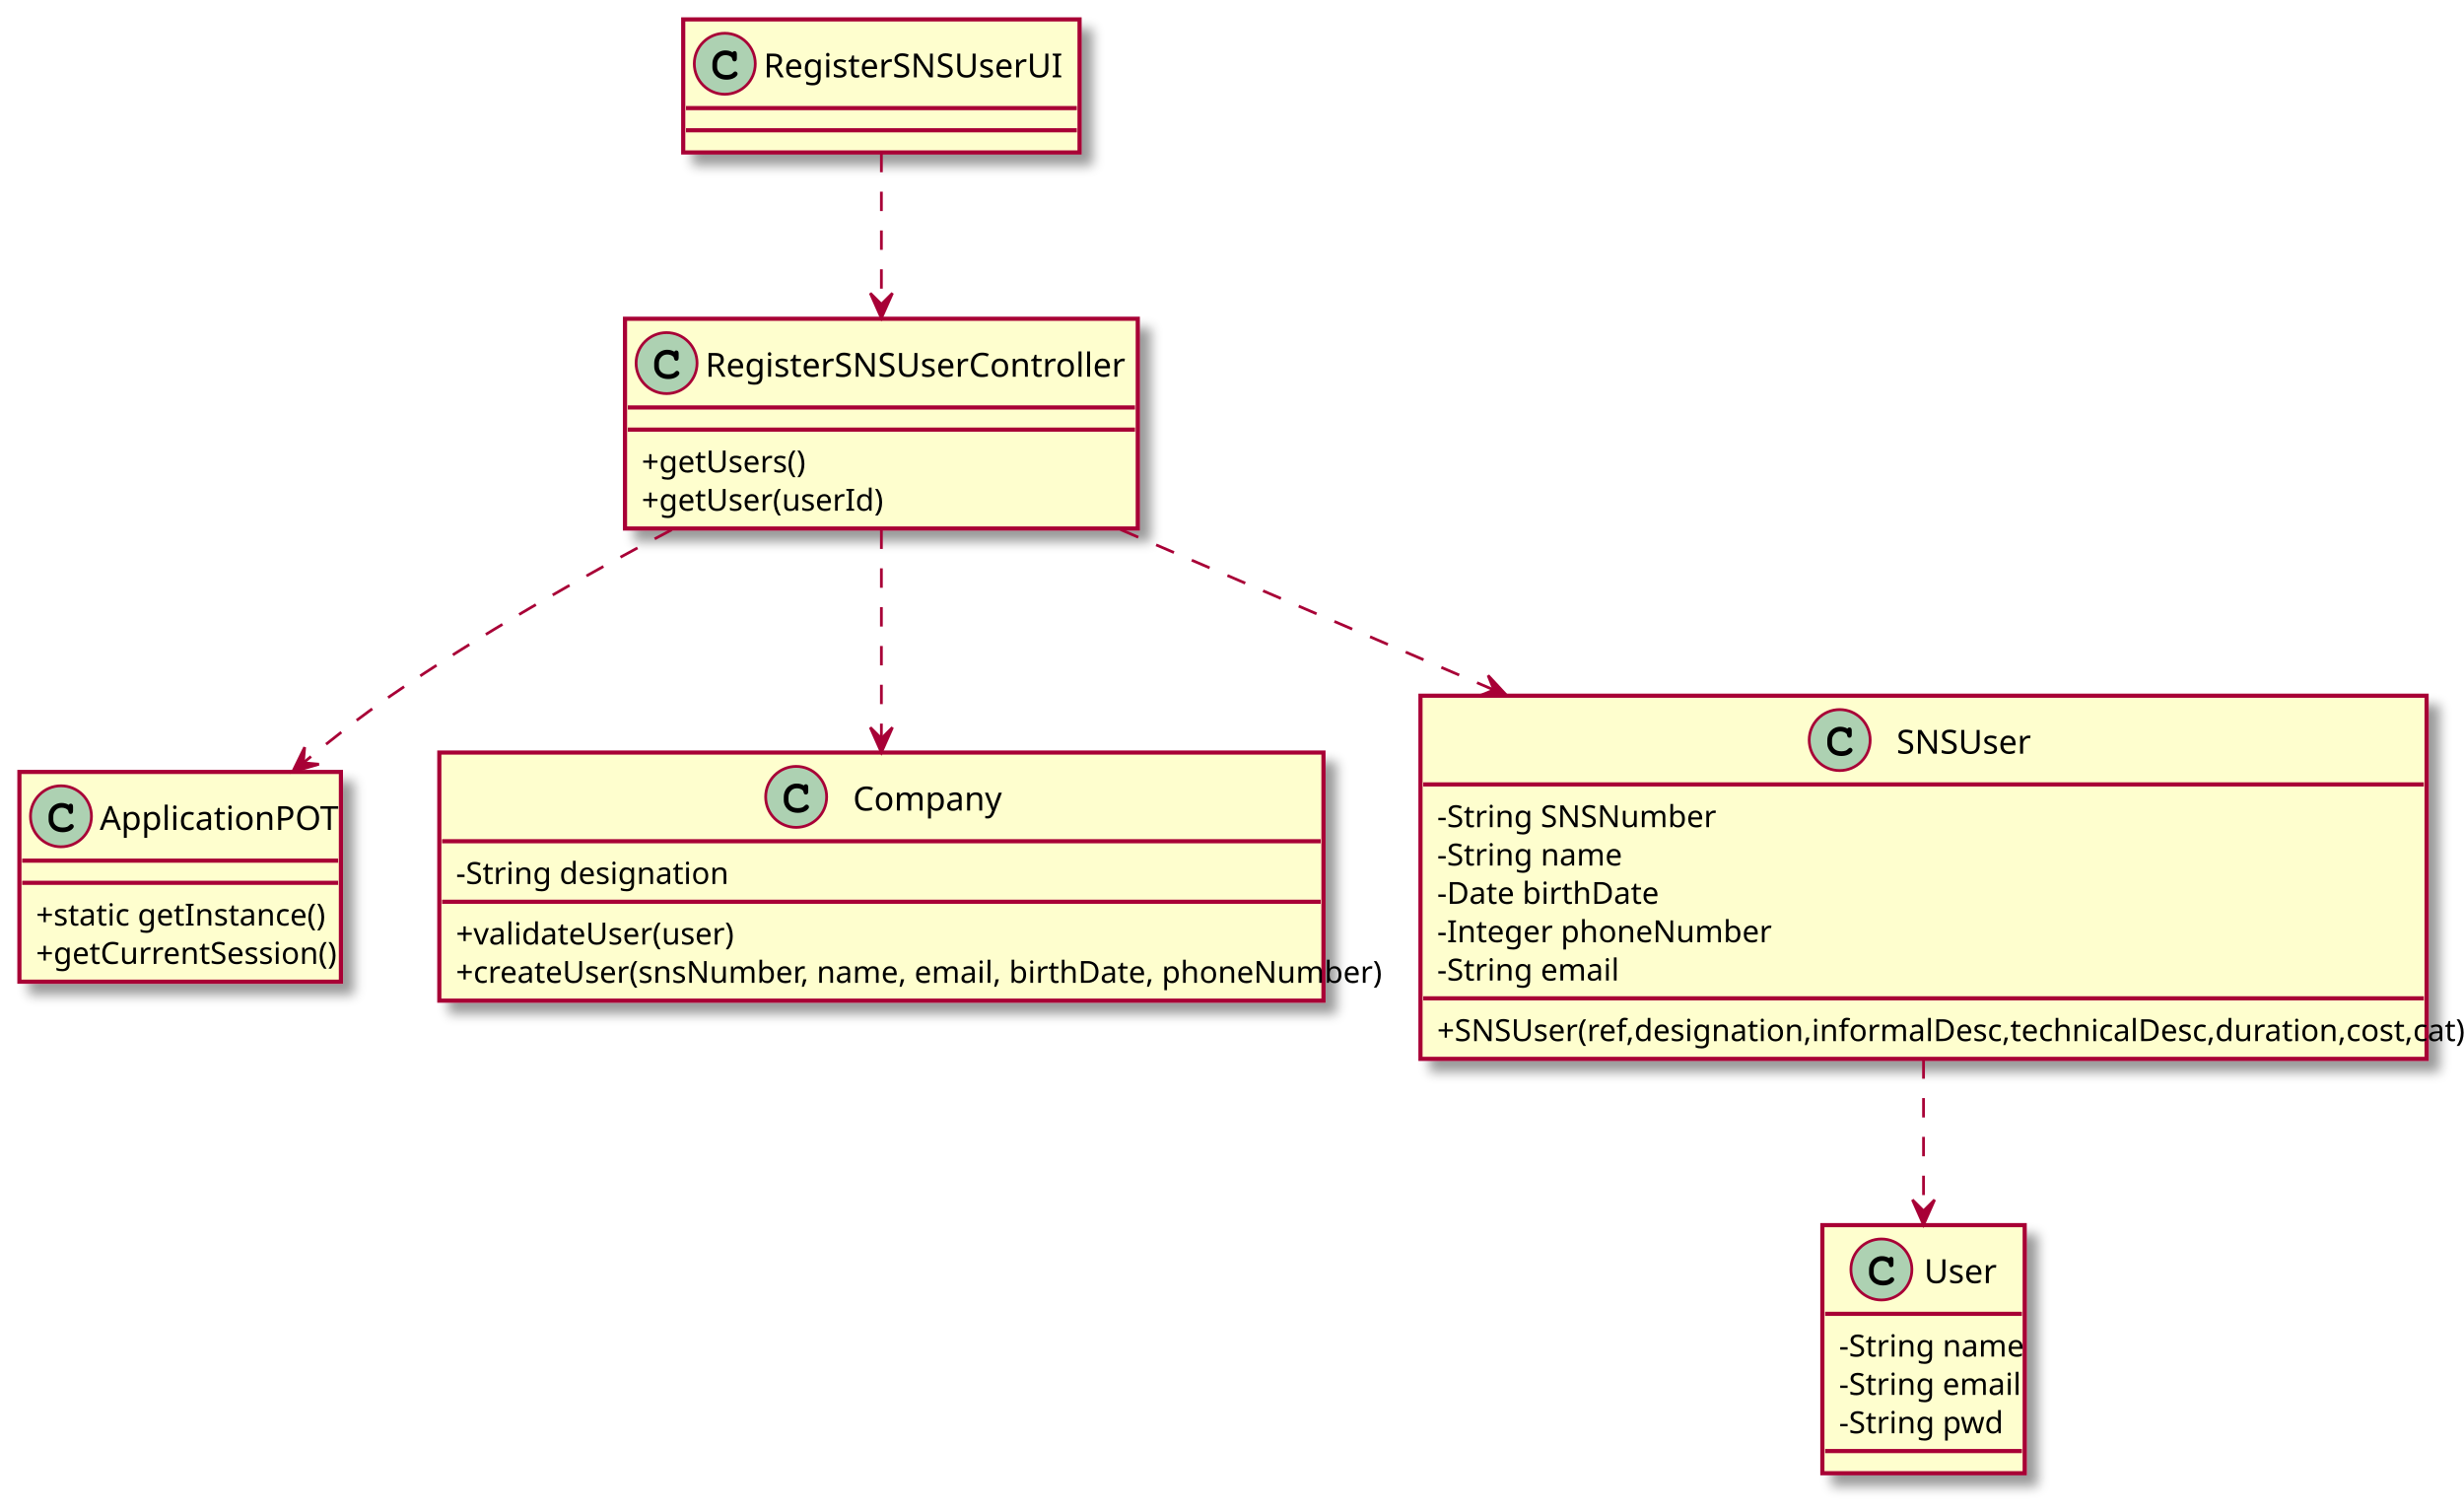
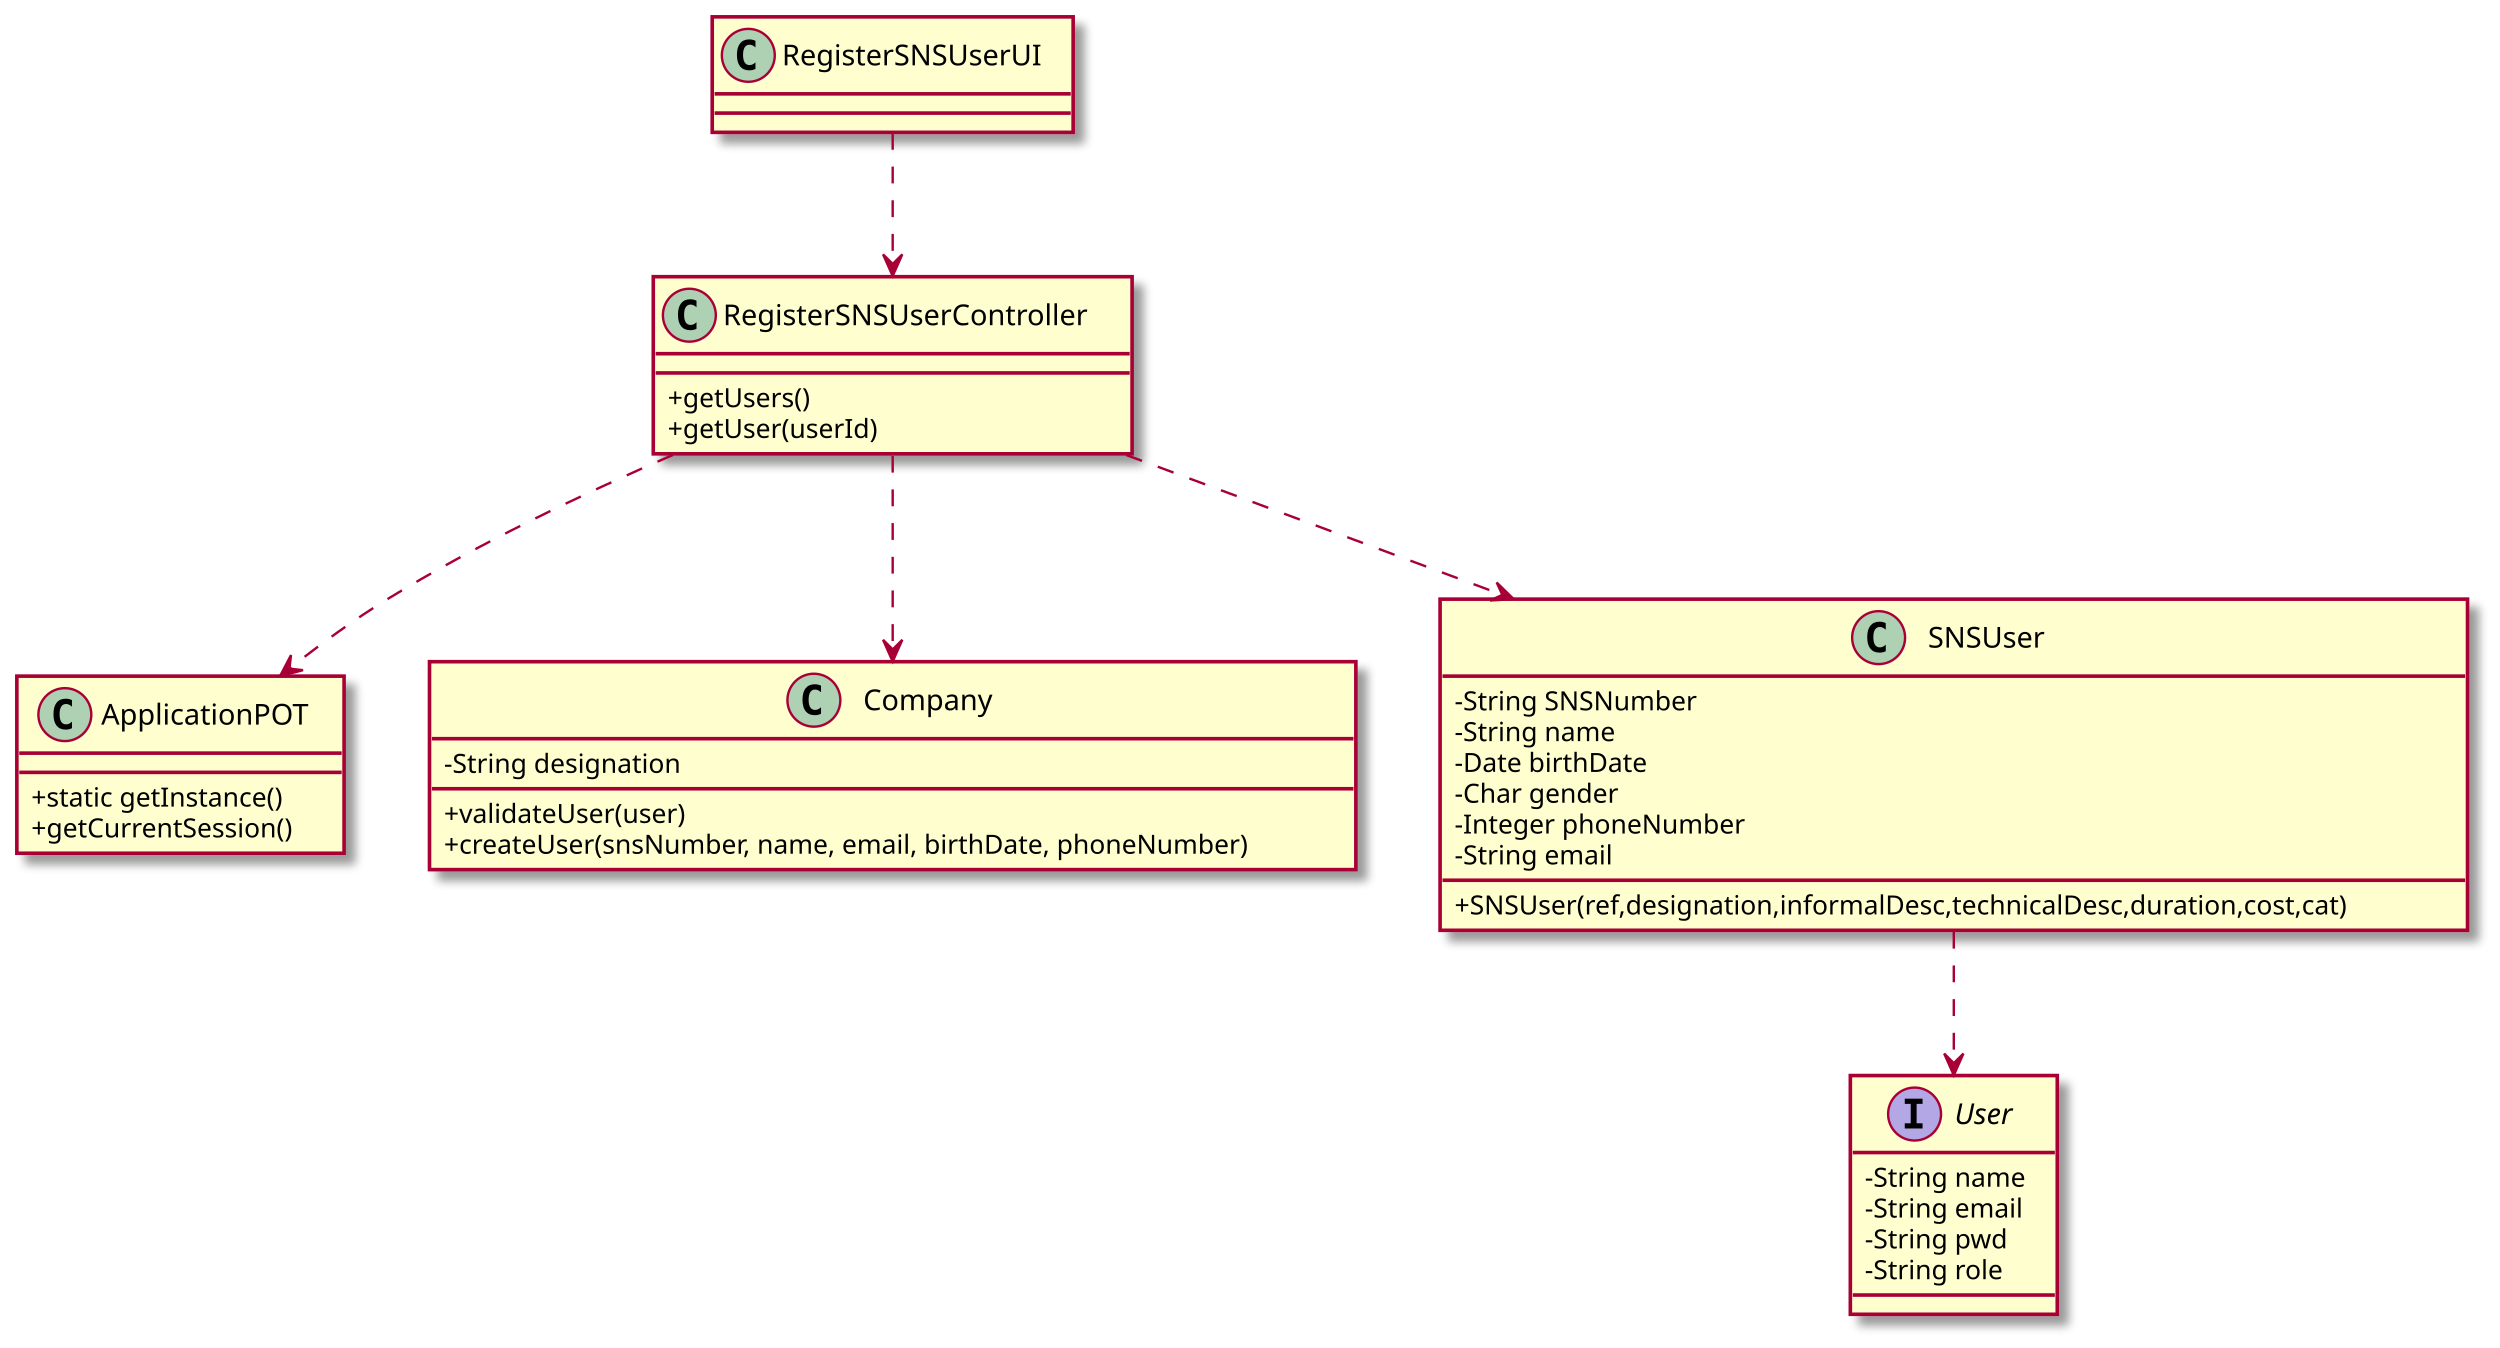
- <svg xmlns="http://www.w3.org/2000/svg" contentScriptType="application/ecmascript" contentStyleType="text/css" height="545px" preserveAspectRatio="none" style="width:889px;height:545px;background:#FFFFFF;" version="1.1" viewBox="0 0 889 545" width="889px" zoomAndPan="magnify">
+ <svg xmlns="http://www.w3.org/2000/svg" contentScriptType="application/ecmascript" contentStyleType="text/css" height="560px" preserveAspectRatio="none" style="width:1039px;height:560px;background:#FFFFFF;" version="1.1" viewBox="0 0 1039 560" width="1039px" zoomAndPan="magnify">
  <defs>
-     <filter height="300%" id="f1oq8ujahjlmd6" width="300%" x="-1" y="-1">
+     <filter height="300%" id="fojzje9hu4wwn" width="300%" x="-1" y="-1">
      <feGaussianBlur result="blurOut" stdDeviation="2.0" />
      <feColorMatrix in="blurOut" result="blurOut2" type="matrix" values="0 0 0 0 0 0 0 0 0 0 0 0 0 0 0 0 0 0 .4 0" />
      <feOffset dx="4.0" dy="4.0" in="blurOut2" result="blurOut3" />
      <feBlend in="SourceGraphic" in2="blurOut3" mode="normal" />
    </filter>
  </defs>
  <g>
-     <rect codeLine="3" fill="#FEFECE" filter="url(#f1oq8ujahjlmd6)" height="75.672" id="ApplicationPOT" style="stroke:#A80036;stroke-width:1.5;" width="116" x="7" y="278.5" />
-     <ellipse cx="22" cy="294.5" fill="#ADD1B2" rx="11" ry="11" style="stroke:#A80036;stroke-width:1.0;" />
-     <path d="M24.766,290.375 Q24.922,290.156 25.109,290.047 Q25.297,289.938 25.516,289.938 Q25.891,289.938 26.125,290.203 Q26.359,290.453 26.359,291.062 L26.359,292.516 Q26.359,293.125 26.125,293.391 Q25.891,293.656 25.516,293.656 Q25.172,293.656 24.969,293.453 Q24.766,293.266 24.656,292.75 Q24.609,292.391 24.422,292.203 Q24.094,291.828 23.484,291.609 Q22.875,291.391 22.25,291.391 Q21.484,291.391 20.844,291.719 Q20.219,292.047 19.719,292.797 Q19.234,293.547 19.234,294.578 L19.234,295.672 Q19.234,296.906 20.125,297.734 Q21.016,298.547 22.609,298.547 Q23.547,298.547 24.203,298.297 Q24.594,298.141 25.016,297.703 Q25.281,297.438 25.422,297.359 Q25.578,297.281 25.781,297.281 Q26.109,297.281 26.359,297.547 Q26.625,297.797 26.625,298.141 Q26.625,298.484 26.281,298.891 Q25.781,299.469 24.984,299.797 Q23.906,300.25 22.609,300.25 Q21.094,300.25 19.891,299.625 Q18.906,299.125 18.219,298.062 Q17.531,296.984 17.531,295.703 L17.531,294.547 Q17.531,293.219 18.141,292.078 Q18.766,290.922 19.859,290.312 Q20.953,289.688 22.188,289.688 Q22.922,289.688 23.562,289.859 Q24.219,290.016 24.766,290.375 Z " fill="#000000" />
-     <text fill="#000000" font-family="sans-serif" font-size="12" lengthAdjust="spacing" textLength="84" x="36" y="299.41">ApplicationPOT</text>
-     <line style="stroke:#A80036;stroke-width:1.5;" x1="8" x2="122" y1="310.5" y2="310.5" />
-     <line style="stroke:#A80036;stroke-width:1.5;" x1="8" x2="122" y1="318.5" y2="318.5" />
-     <text fill="#000000" font-family="sans-serif" font-size="11" lengthAdjust="spacing" textLength="99" x="13" y="333.919">+static getInstance()</text>
-     <text fill="#000000" font-family="sans-serif" font-size="11" lengthAdjust="spacing" textLength="104" x="13" y="347.755">+getCurrentSession()</text>
-     <rect codeLine="8" fill="#FEFECE" filter="url(#f1oq8ujahjlmd6)" height="89.508" id="Company" style="stroke:#A80036;stroke-width:1.5;" width="319" x="158.5" y="271.5" />
-     <ellipse cx="287.25" cy="287.5" fill="#ADD1B2" rx="11" ry="11" style="stroke:#A80036;stroke-width:1.0;" />
-     <path d="M290.016,283.375 Q290.172,283.156 290.359,283.047 Q290.547,282.938 290.766,282.938 Q291.141,282.938 291.375,283.203 Q291.609,283.453 291.609,284.062 L291.609,285.516 Q291.609,286.125 291.375,286.391 Q291.141,286.656 290.766,286.656 Q290.422,286.656 290.219,286.453 Q290.016,286.266 289.906,285.75 Q289.859,285.391 289.672,285.203 Q289.344,284.828 288.734,284.609 Q288.125,284.391 287.5,284.391 Q286.734,284.391 286.094,284.719 Q285.469,285.047 284.969,285.797 Q284.484,286.547 284.484,287.578 L284.484,288.672 Q284.484,289.906 285.375,290.734 Q286.266,291.547 287.859,291.547 Q288.797,291.547 289.453,291.297 Q289.844,291.141 290.266,290.703 Q290.531,290.438 290.672,290.359 Q290.828,290.281 291.031,290.281 Q291.359,290.281 291.609,290.547 Q291.875,290.797 291.875,291.141 Q291.875,291.484 291.531,291.891 Q291.031,292.469 290.234,292.797 Q289.156,293.25 287.859,293.25 Q286.344,293.25 285.141,292.625 Q284.156,292.125 283.469,291.062 Q282.781,289.984 282.781,288.703 L282.781,287.547 Q282.781,286.219 283.391,285.078 Q284.016,283.922 285.109,283.312 Q286.203,282.688 287.438,282.688 Q288.172,282.688 288.812,282.859 Q289.469,283.016 290.016,283.375 Z " fill="#000000" />
-     <text fill="#000000" font-family="sans-serif" font-size="12" lengthAdjust="spacing" textLength="53" x="307.75" y="292.41">Company</text>
-     <line style="stroke:#A80036;stroke-width:1.5;" x1="159.5" x2="476.5" y1="303.5" y2="303.5" />
-     <text fill="#000000" font-family="sans-serif" font-size="11" lengthAdjust="spacing" textLength="90" x="164.5" y="318.919">-String designation</text>
-     <line style="stroke:#A80036;stroke-width:1.5;" x1="159.5" x2="476.5" y1="325.336" y2="325.336" />
-     <text fill="#000000" font-family="sans-serif" font-size="11" lengthAdjust="spacing" textLength="96" x="164.5" y="340.755">+validateUser(user)</text>
-     <text fill="#000000" font-family="sans-serif" font-size="11" lengthAdjust="spacing" textLength="307" x="164.5" y="354.591">+createUser(snsNumber, name, email, birthDate, phoneNumber)</text>
-     <rect codeLine="14" fill="#FEFECE" filter="url(#f1oq8ujahjlmd6)" height="75.672" id="RegisterSNSUserController" style="stroke:#A80036;stroke-width:1.5;" width="185" x="225.5" y="115" />
-     <ellipse cx="240.5" cy="131" fill="#ADD1B2" rx="11" ry="11" style="stroke:#A80036;stroke-width:1.0;" />
-     <path d="M243.266,126.875 Q243.422,126.656 243.609,126.547 Q243.797,126.438 244.016,126.438 Q244.391,126.438 244.625,126.703 Q244.859,126.953 244.859,127.562 L244.859,129.016 Q244.859,129.625 244.625,129.891 Q244.391,130.156 244.016,130.156 Q243.672,130.156 243.469,129.953 Q243.266,129.766 243.156,129.25 Q243.109,128.891 242.922,128.703 Q242.594,128.328 241.984,128.109 Q241.375,127.891 240.75,127.891 Q239.984,127.891 239.344,128.219 Q238.719,128.547 238.219,129.297 Q237.734,130.047 237.734,131.078 L237.734,132.172 Q237.734,133.406 238.625,134.234 Q239.516,135.047 241.109,135.047 Q242.047,135.047 242.703,134.797 Q243.094,134.641 243.516,134.203 Q243.781,133.938 243.922,133.859 Q244.078,133.781 244.281,133.781 Q244.609,133.781 244.859,134.047 Q245.125,134.297 245.125,134.641 Q245.125,134.984 244.781,135.391 Q244.281,135.969 243.484,136.297 Q242.406,136.75 241.109,136.75 Q239.594,136.75 238.391,136.125 Q237.406,135.625 236.719,134.562 Q236.031,133.484 236.031,132.203 L236.031,131.047 Q236.031,129.719 236.641,128.578 Q237.266,127.422 238.359,126.812 Q239.453,126.188 240.688,126.188 Q241.422,126.188 242.062,126.359 Q242.719,126.516 243.266,126.875 Z " fill="#000000" />
-     <text fill="#000000" font-family="sans-serif" font-size="12" lengthAdjust="spacing" textLength="153" x="254.5" y="135.91">RegisterSNSUserController</text>
-     <line style="stroke:#A80036;stroke-width:1.5;" x1="226.5" x2="409.5" y1="147" y2="147" />
-     <line style="stroke:#A80036;stroke-width:1.5;" x1="226.5" x2="409.5" y1="155" y2="155" />
-     <text fill="#000000" font-family="sans-serif" font-size="11" lengthAdjust="spacing" textLength="58" x="231.5" y="170.419">+getUsers()</text>
-     <text fill="#000000" font-family="sans-serif" font-size="11" lengthAdjust="spacing" textLength="82" x="231.5" y="184.255">+getUser(userId)</text>
-     <rect codeLine="19" fill="#FEFECE" filter="url(#f1oq8ujahjlmd6)" height="48" id="RegisterSNSUserUI" style="stroke:#A80036;stroke-width:1.5;" width="143" x="246.5" y="7" />
-     <ellipse cx="261.5" cy="23" fill="#ADD1B2" rx="11" ry="11" style="stroke:#A80036;stroke-width:1.0;" />
-     <path d="M264.266,18.875 Q264.422,18.656 264.609,18.547 Q264.797,18.438 265.016,18.438 Q265.391,18.438 265.625,18.703 Q265.859,18.953 265.859,19.562 L265.859,21.016 Q265.859,21.625 265.625,21.891 Q265.391,22.156 265.016,22.156 Q264.672,22.156 264.469,21.953 Q264.266,21.766 264.156,21.25 Q264.109,20.891 263.922,20.703 Q263.594,20.328 262.984,20.109 Q262.375,19.891 261.75,19.891 Q260.984,19.891 260.344,20.219 Q259.719,20.547 259.219,21.297 Q258.734,22.047 258.734,23.078 L258.734,24.172 Q258.734,25.406 259.625,26.234 Q260.516,27.047 262.109,27.047 Q263.047,27.047 263.703,26.797 Q264.094,26.641 264.516,26.203 Q264.781,25.938 264.922,25.859 Q265.078,25.781 265.281,25.781 Q265.609,25.781 265.859,26.047 Q266.125,26.297 266.125,26.641 Q266.125,26.984 265.781,27.391 Q265.281,27.969 264.484,28.297 Q263.406,28.75 262.109,28.75 Q260.594,28.75 259.391,28.125 Q258.406,27.625 257.719,26.562 Q257.031,25.484 257.031,24.203 L257.031,23.047 Q257.031,21.719 257.641,20.578 Q258.266,19.422 259.359,18.812 Q260.453,18.188 261.688,18.188 Q262.422,18.188 263.062,18.359 Q263.719,18.516 264.266,18.875 Z " fill="#000000" />
-     <text fill="#000000" font-family="sans-serif" font-size="12" lengthAdjust="spacing" textLength="111" x="275.5" y="27.91">RegisterSNSUserUI</text>
-     <line style="stroke:#A80036;stroke-width:1.5;" x1="247.5" x2="388.5" y1="39" y2="39" />
-     <line style="stroke:#A80036;stroke-width:1.5;" x1="247.5" x2="388.5" y1="47" y2="47" />
-     <rect codeLine="21" fill="#FEFECE" filter="url(#f1oq8ujahjlmd6)" height="131.016" id="SNSUser" style="stroke:#A80036;stroke-width:1.5;" width="363" x="512.5" y="251" />
-     <ellipse cx="663.75" cy="267" fill="#ADD1B2" rx="11" ry="11" style="stroke:#A80036;stroke-width:1.0;" />
-     <path d="M666.516,262.875 Q666.672,262.656 666.859,262.547 Q667.047,262.438 667.266,262.438 Q667.641,262.438 667.875,262.703 Q668.109,262.953 668.109,263.562 L668.109,265.016 Q668.109,265.625 667.875,265.891 Q667.641,266.156 667.266,266.156 Q666.922,266.156 666.719,265.953 Q666.516,265.766 666.406,265.25 Q666.359,264.891 666.172,264.703 Q665.844,264.328 665.234,264.109 Q664.625,263.891 664,263.891 Q663.234,263.891 662.594,264.219 Q661.969,264.547 661.469,265.297 Q660.984,266.047 660.984,267.078 L660.984,268.172 Q660.984,269.406 661.875,270.234 Q662.766,271.047 664.359,271.047 Q665.297,271.047 665.953,270.797 Q666.344,270.641 666.766,270.203 Q667.031,269.938 667.172,269.859 Q667.328,269.781 667.531,269.781 Q667.859,269.781 668.109,270.047 Q668.375,270.297 668.375,270.641 Q668.375,270.984 668.031,271.391 Q667.531,271.969 666.734,272.297 Q665.656,272.75 664.359,272.75 Q662.844,272.75 661.641,272.125 Q660.656,271.625 659.969,270.562 Q659.281,269.484 659.281,268.203 L659.281,267.047 Q659.281,265.719 659.891,264.578 Q660.516,263.422 661.609,262.812 Q662.703,262.188 663.938,262.188 Q664.672,262.188 665.312,262.359 Q665.969,262.516 666.516,262.875 Z " fill="#000000" />
-     <text fill="#000000" font-family="sans-serif" font-size="12" lengthAdjust="spacing" textLength="52" x="684.25" y="271.91">SNSUser</text>
-     <line style="stroke:#A80036;stroke-width:1.5;" x1="513.5" x2="874.5" y1="283" y2="283" />
-     <text fill="#000000" font-family="sans-serif" font-size="11" lengthAdjust="spacing" textLength="93" x="518.5" y="298.419">-String SNSNumber</text>
-     <text fill="#000000" font-family="sans-serif" font-size="11" lengthAdjust="spacing" textLength="61" x="518.5" y="312.255">-String name</text>
-     <text fill="#000000" font-family="sans-serif" font-size="11" lengthAdjust="spacing" textLength="72" x="518.5" y="326.091">-Date birthDate</text>
-     <text fill="#000000" font-family="sans-serif" font-size="11" lengthAdjust="spacing" textLength="107" x="518.5" y="339.927">-Integer phoneNumber</text>
-     <text fill="#000000" font-family="sans-serif" font-size="11" lengthAdjust="spacing" textLength="59" x="518.5" y="353.763">-String email</text>
-     <line style="stroke:#A80036;stroke-width:1.5;" x1="513.5" x2="874.5" y1="360.18" y2="360.18" />
-     <text fill="#000000" font-family="sans-serif" font-size="11" lengthAdjust="spacing" textLength="351" x="518.5" y="375.599">+SNSUser(ref,designation,informalDesc,technicalDesc,duration,cost,cat)</text>
-     <rect codeLine="30" fill="#FEFECE" filter="url(#f1oq8ujahjlmd6)" height="89.508" id="User" style="stroke:#A80036;stroke-width:1.5;" width="73" x="657.5" y="442" />
-     <ellipse cx="678.8" cy="458" fill="#ADD1B2" rx="11" ry="11" style="stroke:#A80036;stroke-width:1.0;" />
-     <path d="M681.566,453.875 Q681.722,453.656 681.909,453.547 Q682.097,453.438 682.316,453.438 Q682.691,453.438 682.925,453.703 Q683.159,453.953 683.159,454.562 L683.159,456.016 Q683.159,456.625 682.925,456.891 Q682.691,457.156 682.316,457.156 Q681.972,457.156 681.769,456.953 Q681.566,456.766 681.456,456.25 Q681.409,455.891 681.222,455.703 Q680.894,455.328 680.284,455.109 Q679.675,454.891 679.05,454.891 Q678.284,454.891 677.644,455.219 Q677.019,455.547 676.519,456.297 Q676.034,457.047 676.034,458.078 L676.034,459.172 Q676.034,460.406 676.925,461.234 Q677.816,462.047 679.409,462.047 Q680.347,462.047 681.003,461.797 Q681.394,461.641 681.816,461.203 Q682.081,460.938 682.222,460.859 Q682.378,460.781 682.581,460.781 Q682.909,460.781 683.159,461.047 Q683.425,461.297 683.425,461.641 Q683.425,461.984 683.081,462.391 Q682.581,462.969 681.784,463.297 Q680.706,463.75 679.409,463.75 Q677.894,463.75 676.691,463.125 Q675.706,462.625 675.019,461.562 Q674.331,460.484 674.331,459.203 L674.331,458.047 Q674.331,456.719 674.941,455.578 Q675.566,454.422 676.659,453.812 Q677.753,453.188 678.987,453.188 Q679.722,453.188 680.362,453.359 Q681.019,453.516 681.566,453.875 Z " fill="#000000" />
-     <text fill="#000000" font-family="sans-serif" font-size="12" lengthAdjust="spacing" textLength="27" x="694.2" y="462.91">User</text>
-     <line style="stroke:#A80036;stroke-width:1.5;" x1="658.5" x2="729.5" y1="474" y2="474" />
-     <text fill="#000000" font-family="sans-serif" font-size="11" lengthAdjust="spacing" textLength="61" x="663.5" y="489.419">-String name</text>
-     <text fill="#000000" font-family="sans-serif" font-size="11" lengthAdjust="spacing" textLength="59" x="663.5" y="503.255">-String email</text>
-     <text fill="#000000" font-family="sans-serif" font-size="11" lengthAdjust="spacing" textLength="57" x="663.5" y="517.091">-String pwd</text>
-     <line style="stroke:#A80036;stroke-width:1.5;" x1="658.5" x2="729.5" y1="523.508" y2="523.508" />
-     <path codeLine="40" d="M242.38,191.12 C210.24,207.98 172.9,229.06 141,251 C130.43,258.27 119.6,266.74 109.56,275.11 " fill="none" id="RegisterSNSUserController-to-ApplicationPOT" style="stroke:#A80036;stroke-width:1.0;stroke-dasharray:7.0,7.0;" />
-     <polygon fill="#A80036" points="105.6,278.43,115.065,275.707,109.429,275.215,109.921,269.58,105.6,278.43" style="stroke:#A80036;stroke-width:1.0;" />
-     <path codeLine="41" d="M318,191.05 C318,213.4 318,242.13 318,266.35 " fill="none" id="RegisterSNSUserController-to-Company" style="stroke:#A80036;stroke-width:1.0;stroke-dasharray:7.0,7.0;" />
-     <polygon fill="#A80036" points="318,271.45,322,262.45,318,266.45,314,262.45,318,271.45" style="stroke:#A80036;stroke-width:1.0;" />
-     <path codeLine="42" d="M404.26,191.05 C444.19,208.2 492.89,229.12 538.87,248.87 " fill="none" id="RegisterSNSUserController-to-SNSUser" style="stroke:#A80036;stroke-width:1.0;stroke-dasharray:7.0,7.0;" />
-     <polygon fill="#A80036" points="543.6,250.9,536.903,243.678,539.004,248.93,533.752,251.031,543.6,250.9" style="stroke:#A80036;stroke-width:1.0;" />
-     <path codeLine="45" d="M318,55.14 C318,70.58 318,91.33 318,109.67 " fill="none" id="RegisterSNSUserUI-to-RegisterSNSUserController" style="stroke:#A80036;stroke-width:1.0;stroke-dasharray:7.0,7.0;" />
-     <polygon fill="#A80036" points="318,114.77,322,105.77,318,109.77,314,105.77,318,114.77" style="stroke:#A80036;stroke-width:1.0;" />
-     <path codeLine="47" d="M694,382.16 C694,400.25 694,419.61 694,436.65 " fill="none" id="SNSUser-to-User" style="stroke:#A80036;stroke-width:1.0;stroke-dasharray:7.0,7.0;" />
-     <polygon fill="#A80036" points="694,441.86,698,432.86,694,436.86,690,432.86,694,441.86" style="stroke:#A80036;stroke-width:1.0;" />
+     <rect codeLine="3" fill="#FEFECE" filter="url(#fojzje9hu4wwn)" height="73.609" id="ApplicationPOT" style="stroke:#A80036;stroke-width:1.5;" width="136" x="7" y="281" />
+     <ellipse cx="26.95" cy="297" fill="#ADD1B2" rx="11" ry="11" style="stroke:#A80036;stroke-width:1.0;" />
+     <path d="M29.919,302.641 Q29.341,302.938 28.7,303.078 Q28.059,303.234 27.356,303.234 Q24.856,303.234 23.528,301.594 Q22.216,299.938 22.216,296.812 Q22.216,293.688 23.528,292.031 Q24.856,290.375 27.356,290.375 Q28.059,290.375 28.7,290.531 Q29.356,290.688 29.919,290.984 L29.919,293.703 Q29.294,293.125 28.7,292.859 Q28.106,292.578 27.481,292.578 Q26.137,292.578 25.45,293.656 Q24.762,294.719 24.762,296.812 Q24.762,298.906 25.45,299.984 Q26.137,301.047 27.481,301.047 Q28.106,301.047 28.7,300.781 Q29.294,300.5 29.919,299.922 L29.919,302.641 Z " fill="#000000" />
+     <text fill="#000000" font-family="sans-serif" font-size="12" lengthAdjust="spacing" textLength="93" x="42.05" y="301.154">ApplicationPOT</text>
+     <line style="stroke:#A80036;stroke-width:1.5;" x1="8" x2="142" y1="313" y2="313" />
+     <line style="stroke:#A80036;stroke-width:1.5;" x1="8" x2="142" y1="321" y2="321" />
+     <text fill="#000000" font-family="sans-serif" font-size="11" lengthAdjust="spacing" textLength="118" x="13" y="335.21">+static getInstance()</text>
+     <text fill="#000000" font-family="sans-serif" font-size="11" lengthAdjust="spacing" textLength="124" x="13" y="348.015">+getCurrentSession()</text>
+     <rect codeLine="8" fill="#FEFECE" filter="url(#fojzje9hu4wwn)" height="86.414" id="Company" style="stroke:#A80036;stroke-width:1.5;" width="385" x="178.5" y="275" />
+     <ellipse cx="338.25" cy="291" fill="#ADD1B2" rx="11" ry="11" style="stroke:#A80036;stroke-width:1.0;" />
+     <path d="M341.219,296.641 Q340.641,296.938 340,297.078 Q339.359,297.234 338.656,297.234 Q336.156,297.234 334.828,295.594 Q333.516,293.938 333.516,290.812 Q333.516,287.688 334.828,286.031 Q336.156,284.375 338.656,284.375 Q339.359,284.375 340,284.531 Q340.656,284.688 341.219,284.984 L341.219,287.703 Q340.594,287.125 340,286.859 Q339.406,286.578 338.781,286.578 Q337.438,286.578 336.75,287.656 Q336.062,288.719 336.062,290.812 Q336.062,292.906 336.75,293.984 Q337.438,295.047 338.781,295.047 Q339.406,295.047 340,294.781 Q340.594,294.5 341.219,293.922 L341.219,296.641 Z " fill="#000000" />
+     <text fill="#000000" font-family="sans-serif" font-size="12" lengthAdjust="spacing" textLength="57" x="358.75" y="295.154">Company</text>
+     <line style="stroke:#A80036;stroke-width:1.5;" x1="179.5" x2="562.5" y1="307" y2="307" />
+     <text fill="#000000" font-family="sans-serif" font-size="11" lengthAdjust="spacing" textLength="108" x="184.5" y="321.21">-String designation</text>
+     <line style="stroke:#A80036;stroke-width:1.5;" x1="179.5" x2="562.5" y1="327.805" y2="327.805" />
+     <text fill="#000000" font-family="sans-serif" font-size="11" lengthAdjust="spacing" textLength="114" x="184.5" y="342.015">+validateUser(user)</text>
+     <text fill="#000000" font-family="sans-serif" font-size="11" lengthAdjust="spacing" textLength="373" x="184.5" y="354.82">+createUser(snsNumber, name, email, birthDate, phoneNumber)</text>
+     <rect codeLine="14" fill="#FEFECE" filter="url(#fojzje9hu4wwn)" height="73.609" id="RegisterSNSUserController" style="stroke:#A80036;stroke-width:1.5;" width="199" x="271.5" y="115" />
+     <ellipse cx="286.5" cy="131" fill="#ADD1B2" rx="11" ry="11" style="stroke:#A80036;stroke-width:1.0;" />
+     <path d="M289.469,136.641 Q288.891,136.938 288.25,137.078 Q287.609,137.234 286.906,137.234 Q284.406,137.234 283.078,135.594 Q281.766,133.938 281.766,130.812 Q281.766,127.688 283.078,126.031 Q284.406,124.375 286.906,124.375 Q287.609,124.375 288.25,124.531 Q288.906,124.688 289.469,124.984 L289.469,127.703 Q288.844,127.125 288.25,126.859 Q287.656,126.578 287.031,126.578 Q285.688,126.578 285,127.656 Q284.312,128.719 284.312,130.812 Q284.312,132.906 285,133.984 Q285.688,135.047 287.031,135.047 Q287.656,135.047 288.25,134.781 Q288.844,134.5 289.469,133.922 L289.469,136.641 Z " fill="#000000" />
+     <text fill="#000000" font-family="sans-serif" font-size="12" lengthAdjust="spacing" textLength="167" x="300.5" y="135.154">RegisterSNSUserController</text>
+     <line style="stroke:#A80036;stroke-width:1.5;" x1="272.5" x2="469.5" y1="147" y2="147" />
+     <line style="stroke:#A80036;stroke-width:1.5;" x1="272.5" x2="469.5" y1="155" y2="155" />
+     <text fill="#000000" font-family="sans-serif" font-size="11" lengthAdjust="spacing" textLength="69" x="277.5" y="169.21">+getUsers()</text>
+     <text fill="#000000" font-family="sans-serif" font-size="11" lengthAdjust="spacing" textLength="98" x="277.5" y="182.015">+getUser(userId)</text>
+     <rect codeLine="19" fill="#FEFECE" filter="url(#fojzje9hu4wwn)" height="48" id="RegisterSNSUserUI" style="stroke:#A80036;stroke-width:1.5;" width="150" x="296" y="7" />
+     <ellipse cx="311" cy="23" fill="#ADD1B2" rx="11" ry="11" style="stroke:#A80036;stroke-width:1.0;" />
+     <path d="M313.969,28.641 Q313.391,28.938 312.75,29.078 Q312.109,29.234 311.406,29.234 Q308.906,29.234 307.578,27.594 Q306.266,25.938 306.266,22.812 Q306.266,19.688 307.578,18.031 Q308.906,16.375 311.406,16.375 Q312.109,16.375 312.75,16.531 Q313.406,16.688 313.969,16.984 L313.969,19.703 Q313.344,19.125 312.75,18.859 Q312.156,18.578 311.531,18.578 Q310.188,18.578 309.5,19.656 Q308.812,20.719 308.812,22.812 Q308.812,24.906 309.5,25.984 Q310.188,27.047 311.531,27.047 Q312.156,27.047 312.75,26.781 Q313.344,26.5 313.969,25.922 L313.969,28.641 Z " fill="#000000" />
+     <text fill="#000000" font-family="sans-serif" font-size="12" lengthAdjust="spacing" textLength="118" x="325" y="27.154">RegisterSNSUserUI</text>
+     <line style="stroke:#A80036;stroke-width:1.5;" x1="297" x2="445" y1="39" y2="39" />
+     <line style="stroke:#A80036;stroke-width:1.5;" x1="297" x2="445" y1="47" y2="47" />
+     <rect codeLine="21" fill="#FEFECE" filter="url(#fojzje9hu4wwn)" height="137.633" id="SNSUser" style="stroke:#A80036;stroke-width:1.5;" width="427" x="598.5" y="249" />
+     <ellipse cx="780.75" cy="265" fill="#ADD1B2" rx="11" ry="11" style="stroke:#A80036;stroke-width:1.0;" />
+     <path d="M783.719,270.641 Q783.141,270.938 782.5,271.078 Q781.859,271.234 781.156,271.234 Q778.656,271.234 777.328,269.594 Q776.016,267.938 776.016,264.812 Q776.016,261.688 777.328,260.031 Q778.656,258.375 781.156,258.375 Q781.859,258.375 782.5,258.531 Q783.156,258.688 783.719,258.984 L783.719,261.703 Q783.094,261.125 782.5,260.859 Q781.906,260.578 781.281,260.578 Q779.938,260.578 779.25,261.656 Q778.562,262.719 778.562,264.812 Q778.562,266.906 779.25,267.984 Q779.938,269.047 781.281,269.047 Q781.906,269.047 782.5,268.781 Q783.094,268.5 783.719,267.922 L783.719,270.641 Z " fill="#000000" />
+     <text fill="#000000" font-family="sans-serif" font-size="12" lengthAdjust="spacing" textLength="54" x="801.25" y="269.154">SNSUser</text>
+     <line style="stroke:#A80036;stroke-width:1.5;" x1="599.5" x2="1024.5" y1="281" y2="281" />
+     <text fill="#000000" font-family="sans-serif" font-size="11" lengthAdjust="spacing" textLength="111" x="604.5" y="295.21">-String SNSNumber</text>
+     <text fill="#000000" font-family="sans-serif" font-size="11" lengthAdjust="spacing" textLength="74" x="604.5" y="308.015">-String name</text>
+     <text fill="#000000" font-family="sans-serif" font-size="11" lengthAdjust="spacing" textLength="86" x="604.5" y="320.82">-Date birthDate</text>
+     <text fill="#000000" font-family="sans-serif" font-size="11" lengthAdjust="spacing" textLength="75" x="604.5" y="333.625">-Char gender</text>
+     <text fill="#000000" font-family="sans-serif" font-size="11" lengthAdjust="spacing" textLength="128" x="604.5" y="346.429">-Integer phoneNumber</text>
+     <text fill="#000000" font-family="sans-serif" font-size="11" lengthAdjust="spacing" textLength="73" x="604.5" y="359.234">-String email</text>
+     <line style="stroke:#A80036;stroke-width:1.5;" x1="599.5" x2="1024.5" y1="365.828" y2="365.828" />
+     <text fill="#000000" font-family="sans-serif" font-size="11" lengthAdjust="spacing" textLength="415" x="604.5" y="380.039">+SNSUser(ref,designation,informalDesc,technicalDesc,duration,cost,cat)</text>
+     <rect codeLine="31" fill="#FEFECE" filter="url(#fojzje9hu4wwn)" height="99.219" id="User" style="stroke:#A80036;stroke-width:1.5;" width="86" x="769" y="447" />
+     <ellipse cx="795.7" cy="463" fill="#B4A7E5" rx="11" ry="11" style="stroke:#A80036;stroke-width:1.0;" />
+     <path d="M791.622,458.766 L791.622,456.609 L799.013,456.609 L799.013,458.766 L796.544,458.766 L796.544,466.844 L799.013,466.844 L799.013,469 L791.622,469 L791.622,466.844 L794.091,466.844 L794.091,458.766 L791.622,458.766 Z " fill="#000000" />
+     <text fill="#000000" font-family="sans-serif" font-size="12" font-style="italic" lengthAdjust="spacing" textLength="28" x="812.3" y="467.154">User</text>
+     <line style="stroke:#A80036;stroke-width:1.5;" x1="770" x2="854" y1="479" y2="479" />
+     <text fill="#000000" font-family="sans-serif" font-size="11" lengthAdjust="spacing" textLength="74" x="775" y="493.21">-String name</text>
+     <text fill="#000000" font-family="sans-serif" font-size="11" lengthAdjust="spacing" textLength="73" x="775" y="506.015">-String email</text>
+     <text fill="#000000" font-family="sans-serif" font-size="11" lengthAdjust="spacing" textLength="65" x="775" y="518.82">-String pwd</text>
+     <text fill="#000000" font-family="sans-serif" font-size="11" lengthAdjust="spacing" textLength="64" x="775" y="531.625">-String role</text>
+     <line style="stroke:#A80036;stroke-width:1.5;" x1="770" x2="854" y1="538.219" y2="538.219" />
+     <path codeLine="42" d="M279.67,189.06 C241.88,205.41 198.28,226.2 161,249 C147.29,257.39 133.26,267.64 120.62,277.62 " fill="none" id="RegisterSNSUserController-to-ApplicationPOT" style="stroke:#A80036;stroke-width:1.0;stroke-dasharray:7.0,7.0;" />
+     <polygon fill="#A80036" points="116.39,280.99,125.923,278.517,120.303,277.877,120.942,272.256,116.39,280.99" style="stroke:#A80036;stroke-width:1.0;" />
+     <path codeLine="43" d="M371,189.4 C371,213.11 371,244.27 371,269.87 " fill="none" id="RegisterSNSUserController-to-Company" style="stroke:#A80036;stroke-width:1.0;stroke-dasharray:7.0,7.0;" />
+     <polygon fill="#A80036" points="371,274.91,375,265.91,371,269.91,367,265.91,371,274.91" style="stroke:#A80036;stroke-width:1.0;" />
+     <path codeLine="44" d="M468.05,189.09 C513.96,206.17 570.41,227.16 624.2,247.16 " fill="none" id="RegisterSNSUserController-to-SNSUser" style="stroke:#A80036;stroke-width:1.0;stroke-dasharray:7.0,7.0;" />
+     <polygon fill="#A80036" points="629.06,248.97,622.019,242.083,624.374,247.227,619.23,249.582,629.06,248.97" style="stroke:#A80036;stroke-width:1.0;" />
+     <path codeLine="47" d="M371,55.23 C371,70.68 371,91.42 371,109.65 " fill="none" id="RegisterSNSUserUI-to-RegisterSNSUserController" style="stroke:#A80036;stroke-width:1.0;stroke-dasharray:7.0,7.0;" />
+     <polygon fill="#A80036" points="371,114.71,375,105.71,371,109.71,367,105.71,371,114.71" style="stroke:#A80036;stroke-width:1.0;" />
+     <path codeLine="49" d="M812,387.24 C812,405.26 812,424.46 812,441.61 " fill="none" id="SNSUser-to-User" style="stroke:#A80036;stroke-width:1.0;stroke-dasharray:7.0,7.0;" />
+     <polygon fill="#A80036" points="812,446.86,816,437.86,812,441.86,808,437.86,812,446.86" style="stroke:#A80036;stroke-width:1.0;" />
  </g>
</svg>
